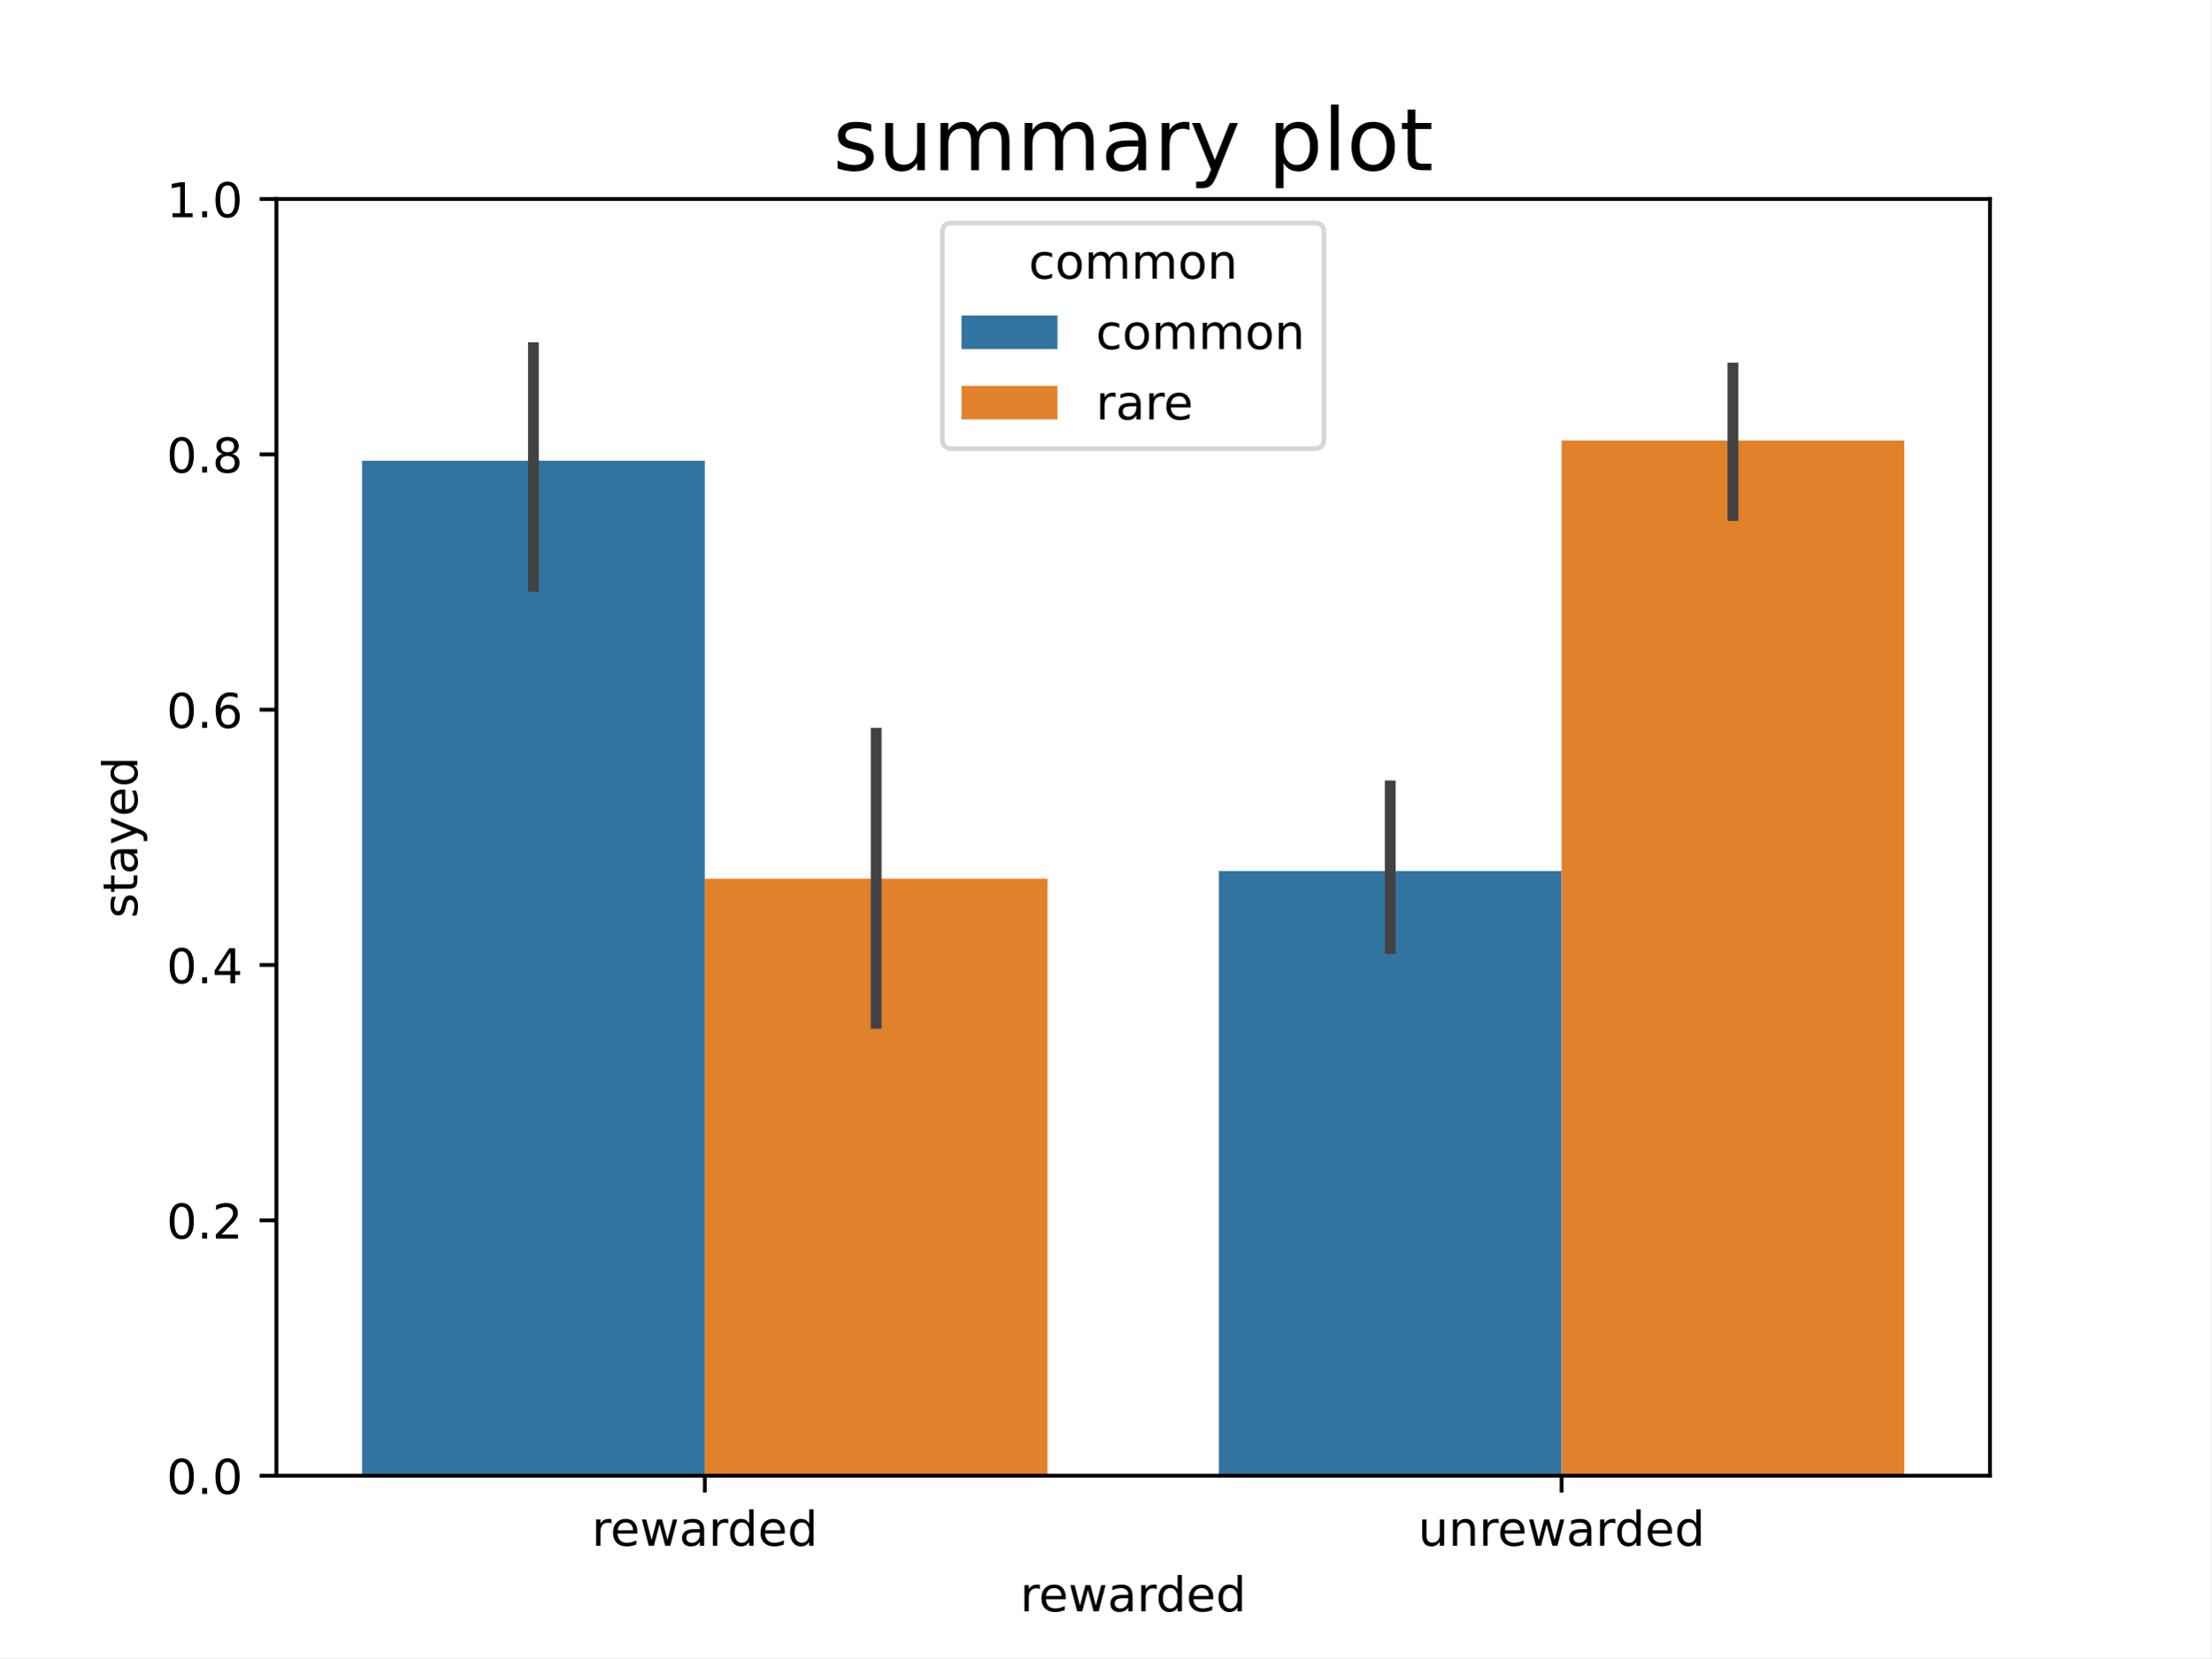
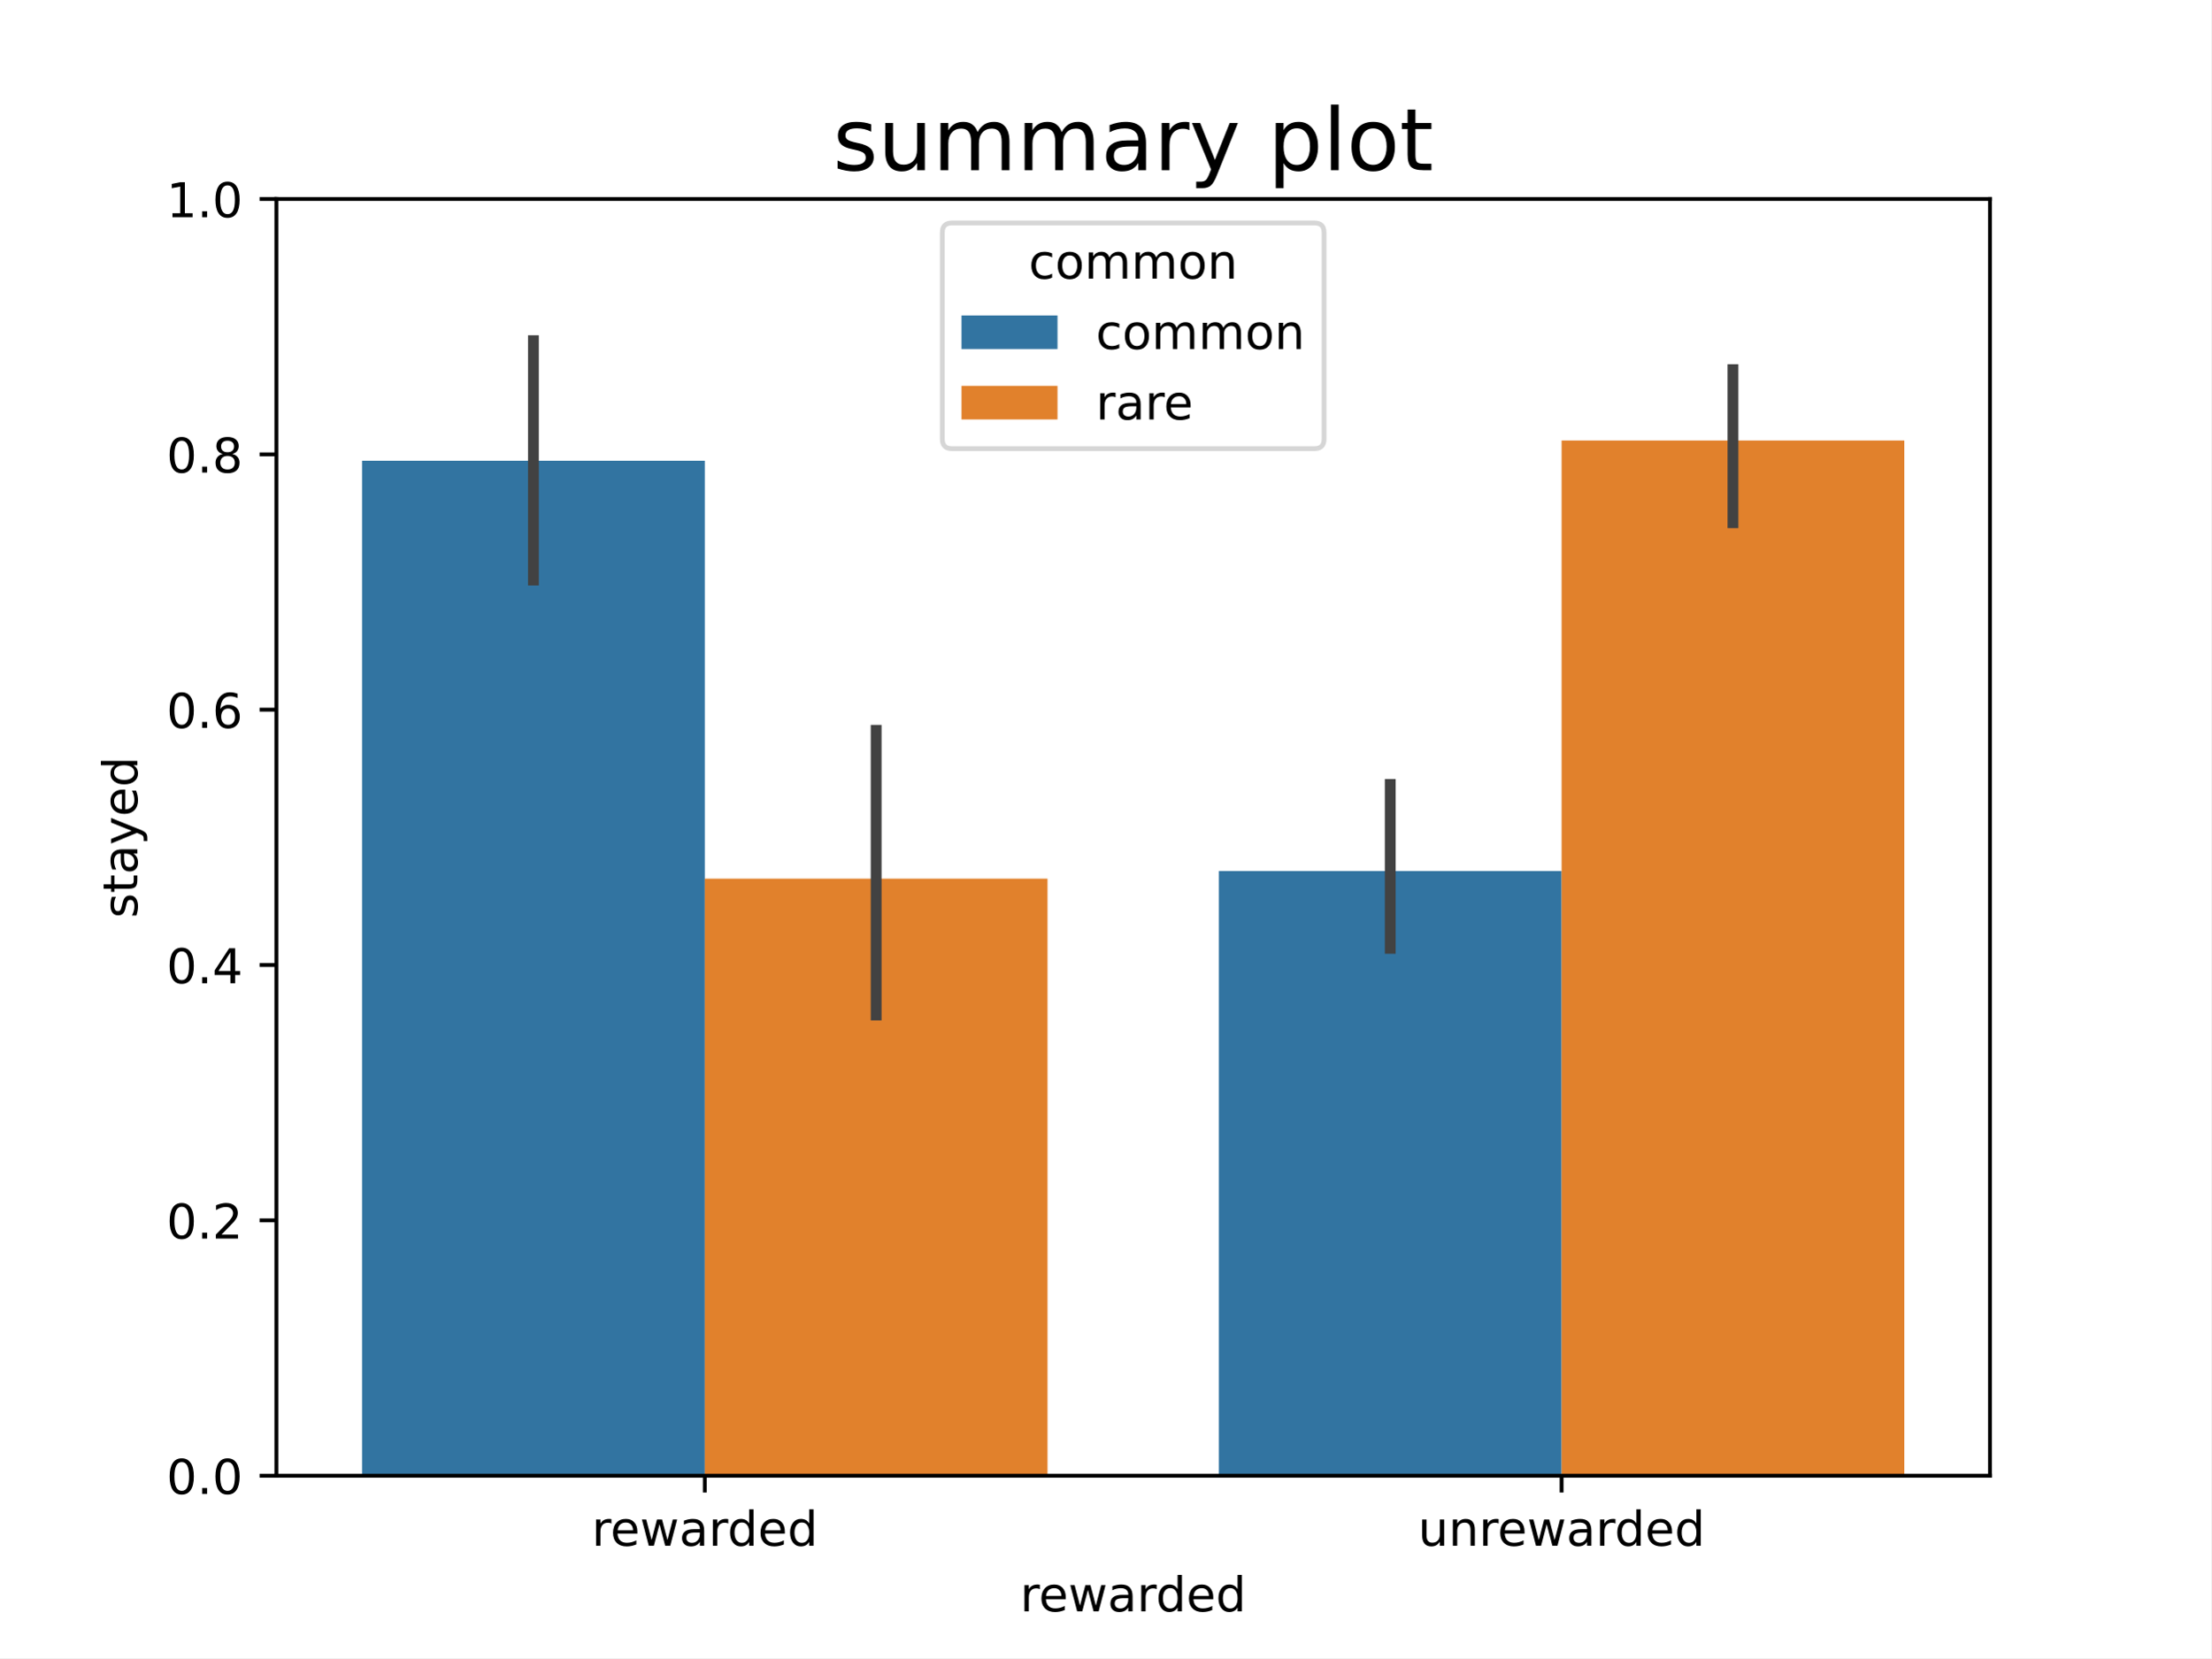
<svg xmlns="http://www.w3.org/2000/svg" xmlns:xlink="http://www.w3.org/1999/xlink" width="460.8pt" height="345.6pt" viewBox="0 0 460.8 345.6" version="1.1">
  <defs>
    <style type="text/css">*{stroke-linejoin: round; stroke-linecap: butt}</style>
  </defs>
  <g id="figure_1">
    <g id="patch_1">
      <path d="M 0 345.6  L 460.8 345.6  L 460.8 0  L 0 0  z " style="fill: #ffffff" />
    </g>
    <g id="axes_1">
      <g id="patch_2">
        <path d="M 57.6 307.584  L 414.72 307.584  L 414.72 41.472  L 57.6 41.472  z " style="fill: #ffffff" />
      </g>
      <g id="patch_3">
-         <path d="M 75.456 307.584  L 146.88 307.584  L 146.88 96.025  L 75.456 96.025  z " clip-path="url(#pb9fcee937c)" style="fill: #3274a1" />
+         <path d="M 75.456 307.584  L 146.88 307.584  L 146.88 96.025  L 75.456 96.025  z " clip-path="url(#p6fb71b8e3e)" style="fill: #3274a1" />
      </g>
      <g id="patch_4">
-         <path d="M 254.016 307.584  L 325.44 307.584  L 325.44 181.551  L 254.016 181.551  z " clip-path="url(#pb9fcee937c)" style="fill: #3274a1" />
+         <path d="M 254.016 307.584  L 325.44 307.584  L 325.44 181.551  L 254.016 181.551  z " clip-path="url(#p6fb71b8e3e)" style="fill: #3274a1" />
      </g>
      <g id="patch_5">
-         <path d="M 146.88 307.584  L 218.304 307.584  L 218.304 183.137  L 146.88 183.137  z " clip-path="url(#pb9fcee937c)" style="fill: #e1812c" />
+         <path d="M 146.88 307.584  L 218.304 307.584  L 218.304 183.137  L 146.88 183.137  z " clip-path="url(#p6fb71b8e3e)" style="fill: #e1812c" />
      </g>
      <g id="patch_6">
-         <path d="M 325.44 307.584  L 396.864 307.584  L 396.864 91.82  L 325.44 91.82  z " clip-path="url(#pb9fcee937c)" style="fill: #e1812c" />
+         <path d="M 325.44 307.584  L 396.864 307.584  L 396.864 91.82  L 325.44 91.82  z " clip-path="url(#p6fb71b8e3e)" style="fill: #e1812c" />
      </g>
      <g id="patch_7">
-         <path d="M 146.88 307.584  L 146.88 307.584  L 146.88 307.584  L 146.88 307.584  z " clip-path="url(#pb9fcee937c)" style="fill: #3274a1" />
+         <path d="M 146.88 307.584  L 146.88 307.584  L 146.88 307.584  L 146.88 307.584  z " clip-path="url(#p6fb71b8e3e)" style="fill: #3274a1" />
      </g>
      <g id="patch_8">
-         <path d="M 146.88 307.584  L 146.88 307.584  L 146.88 307.584  L 146.88 307.584  z " clip-path="url(#pb9fcee937c)" style="fill: #e1812c" />
+         <path d="M 146.88 307.584  L 146.88 307.584  L 146.88 307.584  L 146.88 307.584  z " clip-path="url(#p6fb71b8e3e)" style="fill: #e1812c" />
      </g>
      <g id="matplotlib.axis_1">
        <g id="xtick_1">
          <g id="line2d_1">
            <defs>
-               <path id="mb1b4968ed9" d="M 0 0  L 0 3.5  " style="stroke: #000000; stroke-width: 0.8" />
+               <path id="mf4c36d5d61" d="M 0 0  L 0 3.5  " style="stroke: #000000; stroke-width: 0.8" />
            </defs>
            <g>
-               <use xlink:href="#mb1b4968ed9" x="146.88" y="307.584" style="stroke: #000000; stroke-width: 0.8" />
+               <use xlink:href="#mf4c36d5d61" x="146.88" y="307.584" style="stroke: #000000; stroke-width: 0.8" />
            </g>
          </g>
          <g id="text_1">
            <g transform="translate(123.3144 322.1824) scale(0.1 -0.1)">
              <defs>
                <path id="DejaVuSans-72" d="M 2631 2963  Q 2534 3019 2420 3045  Q 2306 3072 2169 3072  Q 1681 3072 1420 2755  Q 1159 2438 1159 1844  L 1159 0  L 581 0  L 581 3500  L 1159 3500  L 1159 2956  Q 1341 3275 1631 3429  Q 1922 3584 2338 3584  Q 2397 3584 2469 3576  Q 2541 3569 2628 3553  L 2631 2963  z " transform="scale(0.015625)" />
                <path id="DejaVuSans-65" d="M 3597 1894  L 3597 1613  L 953 1613  Q 991 1019 1311 708  Q 1631 397 2203 397  Q 2534 397 2845 478  Q 3156 559 3463 722  L 3463 178  Q 3153 47 2828 -22  Q 2503 -91 2169 -91  Q 1331 -91 842 396  Q 353 884 353 1716  Q 353 2575 817 3079  Q 1281 3584 2069 3584  Q 2775 3584 3186 3129  Q 3597 2675 3597 1894  z M 3022 2063  Q 3016 2534 2758 2815  Q 2500 3097 2075 3097  Q 1594 3097 1305 2825  Q 1016 2553 972 2059  L 3022 2063  z " transform="scale(0.015625)" />
                <path id="DejaVuSans-77" d="M 269 3500  L 844 3500  L 1563 769  L 2278 3500  L 2956 3500  L 3675 769  L 4391 3500  L 4966 3500  L 4050 0  L 3372 0  L 2619 2869  L 1863 0  L 1184 0  L 269 3500  z " transform="scale(0.015625)" />
                <path id="DejaVuSans-61" d="M 2194 1759  Q 1497 1759 1228 1600  Q 959 1441 959 1056  Q 959 750 1161 570  Q 1363 391 1709 391  Q 2188 391 2477 730  Q 2766 1069 2766 1631  L 2766 1759  L 2194 1759  z M 3341 1997  L 3341 0  L 2766 0  L 2766 531  Q 2569 213 2275 61  Q 1981 -91 1556 -91  Q 1019 -91 701 211  Q 384 513 384 1019  Q 384 1609 779 1909  Q 1175 2209 1959 2209  L 2766 2209  L 2766 2266  Q 2766 2663 2505 2880  Q 2244 3097 1772 3097  Q 1472 3097 1187 3025  Q 903 2953 641 2809  L 641 3341  Q 956 3463 1253 3523  Q 1550 3584 1831 3584  Q 2591 3584 2966 3190  Q 3341 2797 3341 1997  z " transform="scale(0.015625)" />
                <path id="DejaVuSans-64" d="M 2906 2969  L 2906 4863  L 3481 4863  L 3481 0  L 2906 0  L 2906 525  Q 2725 213 2448 61  Q 2172 -91 1784 -91  Q 1150 -91 751 415  Q 353 922 353 1747  Q 353 2572 751 3078  Q 1150 3584 1784 3584  Q 2172 3584 2448 3432  Q 2725 3281 2906 2969  z M 947 1747  Q 947 1113 1208 752  Q 1469 391 1925 391  Q 2381 391 2643 752  Q 2906 1113 2906 1747  Q 2906 2381 2643 2742  Q 2381 3103 1925 3103  Q 1469 3103 1208 2742  Q 947 2381 947 1747  z " transform="scale(0.015625)" />
              </defs>
              <use xlink:href="#DejaVuSans-72" />
              <use xlink:href="#DejaVuSans-65" transform="translate(38.86328 0)" />
              <use xlink:href="#DejaVuSans-77" transform="translate(100.3867 0)" />
              <use xlink:href="#DejaVuSans-61" transform="translate(182.1738 0)" />
              <use xlink:href="#DejaVuSans-72" transform="translate(243.4531 0)" />
              <use xlink:href="#DejaVuSans-64" transform="translate(282.8164 0)" />
              <use xlink:href="#DejaVuSans-65" transform="translate(346.293 0)" />
              <use xlink:href="#DejaVuSans-64" transform="translate(407.8164 0)" />
            </g>
          </g>
        </g>
        <g id="xtick_2">
          <g id="line2d_2">
            <g>
-               <use xlink:href="#mb1b4968ed9" x="325.44" y="307.584" style="stroke: #000000; stroke-width: 0.8" />
+               <use xlink:href="#mf4c36d5d61" x="325.44" y="307.584" style="stroke: #000000; stroke-width: 0.8" />
            </g>
          </g>
          <g id="text_2">
            <g transform="translate(295.5369 322.1824) scale(0.1 -0.1)">
              <defs>
                <path id="DejaVuSans-75" d="M 544 1381  L 544 3500  L 1119 3500  L 1119 1403  Q 1119 906 1312 657  Q 1506 409 1894 409  Q 2359 409 2629 706  Q 2900 1003 2900 1516  L 2900 3500  L 3475 3500  L 3475 0  L 2900 0  L 2900 538  Q 2691 219 2414 64  Q 2138 -91 1772 -91  Q 1169 -91 856 284  Q 544 659 544 1381  z M 1991 3584  L 1991 3584  z " transform="scale(0.015625)" />
                <path id="DejaVuSans-6e" d="M 3513 2113  L 3513 0  L 2938 0  L 2938 2094  Q 2938 2591 2744 2837  Q 2550 3084 2163 3084  Q 1697 3084 1428 2787  Q 1159 2491 1159 1978  L 1159 0  L 581 0  L 581 3500  L 1159 3500  L 1159 2956  Q 1366 3272 1645 3428  Q 1925 3584 2291 3584  Q 2894 3584 3203 3211  Q 3513 2838 3513 2113  z " transform="scale(0.015625)" />
              </defs>
              <use xlink:href="#DejaVuSans-75" />
              <use xlink:href="#DejaVuSans-6e" transform="translate(63.37891 0)" />
              <use xlink:href="#DejaVuSans-72" transform="translate(126.7578 0)" />
              <use xlink:href="#DejaVuSans-65" transform="translate(165.6211 0)" />
              <use xlink:href="#DejaVuSans-77" transform="translate(227.1445 0)" />
              <use xlink:href="#DejaVuSans-61" transform="translate(308.9316 0)" />
              <use xlink:href="#DejaVuSans-72" transform="translate(370.2109 0)" />
              <use xlink:href="#DejaVuSans-64" transform="translate(409.5742 0)" />
              <use xlink:href="#DejaVuSans-65" transform="translate(473.0508 0)" />
              <use xlink:href="#DejaVuSans-64" transform="translate(534.5742 0)" />
            </g>
          </g>
        </g>
        <g id="text_3">
          <g transform="translate(212.5944 335.8606) scale(0.1 -0.1)">
            <use xlink:href="#DejaVuSans-72" />
            <use xlink:href="#DejaVuSans-65" transform="translate(38.86328 0)" />
            <use xlink:href="#DejaVuSans-77" transform="translate(100.3867 0)" />
            <use xlink:href="#DejaVuSans-61" transform="translate(182.1738 0)" />
            <use xlink:href="#DejaVuSans-72" transform="translate(243.4531 0)" />
            <use xlink:href="#DejaVuSans-64" transform="translate(282.8164 0)" />
            <use xlink:href="#DejaVuSans-65" transform="translate(346.293 0)" />
            <use xlink:href="#DejaVuSans-64" transform="translate(407.8164 0)" />
          </g>
        </g>
      </g>
      <g id="matplotlib.axis_2">
        <g id="ytick_1">
          <g id="line2d_3">
            <defs>
-               <path id="m5a614d8869" d="M 0 0  L -3.5 0  " style="stroke: #000000; stroke-width: 0.8" />
+               <path id="mca93e4a70b" d="M 0 0  L -3.5 0  " style="stroke: #000000; stroke-width: 0.8" />
            </defs>
            <g>
-               <use xlink:href="#m5a614d8869" x="57.6" y="307.584" style="stroke: #000000; stroke-width: 0.8" />
+               <use xlink:href="#mca93e4a70b" x="57.6" y="307.584" style="stroke: #000000; stroke-width: 0.8" />
            </g>
          </g>
          <g id="text_4">
            <g transform="translate(34.69687 311.3832) scale(0.1 -0.1)">
              <defs>
                <path id="DejaVuSans-30" d="M 2034 4250  Q 1547 4250 1301 3770  Q 1056 3291 1056 2328  Q 1056 1369 1301 889  Q 1547 409 2034 409  Q 2525 409 2770 889  Q 3016 1369 3016 2328  Q 3016 3291 2770 3770  Q 2525 4250 2034 4250  z M 2034 4750  Q 2819 4750 3233 4129  Q 3647 3509 3647 2328  Q 3647 1150 3233 529  Q 2819 -91 2034 -91  Q 1250 -91 836 529  Q 422 1150 422 2328  Q 422 3509 836 4129  Q 1250 4750 2034 4750  z " transform="scale(0.015625)" />
                <path id="DejaVuSans-2e" d="M 684 794  L 1344 794  L 1344 0  L 684 0  L 684 794  z " transform="scale(0.015625)" />
              </defs>
              <use xlink:href="#DejaVuSans-30" />
              <use xlink:href="#DejaVuSans-2e" transform="translate(63.62305 0)" />
              <use xlink:href="#DejaVuSans-30" transform="translate(95.41016 0)" />
            </g>
          </g>
        </g>
        <g id="ytick_2">
          <g id="line2d_4">
            <g>
-               <use xlink:href="#m5a614d8869" x="57.6" y="254.362" style="stroke: #000000; stroke-width: 0.8" />
+               <use xlink:href="#mca93e4a70b" x="57.6" y="254.362" style="stroke: #000000; stroke-width: 0.8" />
            </g>
          </g>
          <g id="text_5">
            <g transform="translate(34.69687 258.1608) scale(0.1 -0.1)">
              <defs>
                <path id="DejaVuSans-32" d="M 1228 531  L 3431 531  L 3431 0  L 469 0  L 469 531  Q 828 903 1448 1529  Q 2069 2156 2228 2338  Q 2531 2678 2651 2914  Q 2772 3150 2772 3378  Q 2772 3750 2511 3984  Q 2250 4219 1831 4219  Q 1534 4219 1204 4116  Q 875 4013 500 3803  L 500 4441  Q 881 4594 1212 4672  Q 1544 4750 1819 4750  Q 2544 4750 2975 4387  Q 3406 4025 3406 3419  Q 3406 3131 3298 2873  Q 3191 2616 2906 2266  Q 2828 2175 2409 1742  Q 1991 1309 1228 531  z " transform="scale(0.015625)" />
              </defs>
              <use xlink:href="#DejaVuSans-30" />
              <use xlink:href="#DejaVuSans-2e" transform="translate(63.62305 0)" />
              <use xlink:href="#DejaVuSans-32" transform="translate(95.41016 0)" />
            </g>
          </g>
        </g>
        <g id="ytick_3">
          <g id="line2d_5">
            <g>
-               <use xlink:href="#m5a614d8869" x="57.6" y="201.139" style="stroke: #000000; stroke-width: 0.8" />
+               <use xlink:href="#mca93e4a70b" x="57.6" y="201.139" style="stroke: #000000; stroke-width: 0.8" />
            </g>
          </g>
          <g id="text_6">
            <g transform="translate(34.69687 204.9384) scale(0.1 -0.1)">
              <defs>
                <path id="DejaVuSans-34" d="M 2419 4116  L 825 1625  L 2419 1625  L 2419 4116  z M 2253 4666  L 3047 4666  L 3047 1625  L 3713 1625  L 3713 1100  L 3047 1100  L 3047 0  L 2419 0  L 2419 1100  L 313 1100  L 313 1709  L 2253 4666  z " transform="scale(0.015625)" />
              </defs>
              <use xlink:href="#DejaVuSans-30" />
              <use xlink:href="#DejaVuSans-2e" transform="translate(63.62305 0)" />
              <use xlink:href="#DejaVuSans-34" transform="translate(95.41016 0)" />
            </g>
          </g>
        </g>
        <g id="ytick_4">
          <g id="line2d_6">
            <g>
-               <use xlink:href="#m5a614d8869" x="57.6" y="147.917" style="stroke: #000000; stroke-width: 0.8" />
+               <use xlink:href="#mca93e4a70b" x="57.6" y="147.917" style="stroke: #000000; stroke-width: 0.8" />
            </g>
          </g>
          <g id="text_7">
            <g transform="translate(34.69687 151.716) scale(0.1 -0.1)">
              <defs>
                <path id="DejaVuSans-36" d="M 2113 2584  Q 1688 2584 1439 2293  Q 1191 2003 1191 1497  Q 1191 994 1439 701  Q 1688 409 2113 409  Q 2538 409 2786 701  Q 3034 994 3034 1497  Q 3034 2003 2786 2293  Q 2538 2584 2113 2584  z M 3366 4563  L 3366 3988  Q 3128 4100 2886 4159  Q 2644 4219 2406 4219  Q 1781 4219 1451 3797  Q 1122 3375 1075 2522  Q 1259 2794 1537 2939  Q 1816 3084 2150 3084  Q 2853 3084 3261 2657  Q 3669 2231 3669 1497  Q 3669 778 3244 343  Q 2819 -91 2113 -91  Q 1303 -91 875 529  Q 447 1150 447 2328  Q 447 3434 972 4092  Q 1497 4750 2381 4750  Q 2619 4750 2861 4703  Q 3103 4656 3366 4563  z " transform="scale(0.015625)" />
              </defs>
              <use xlink:href="#DejaVuSans-30" />
              <use xlink:href="#DejaVuSans-2e" transform="translate(63.62305 0)" />
              <use xlink:href="#DejaVuSans-36" transform="translate(95.41016 0)" />
            </g>
          </g>
        </g>
        <g id="ytick_5">
          <g id="line2d_7">
            <g>
-               <use xlink:href="#m5a614d8869" x="57.6" y="94.694" style="stroke: #000000; stroke-width: 0.8" />
+               <use xlink:href="#mca93e4a70b" x="57.6" y="94.694" style="stroke: #000000; stroke-width: 0.8" />
            </g>
          </g>
          <g id="text_8">
            <g transform="translate(34.69687 98.49362) scale(0.1 -0.1)">
              <defs>
                <path id="DejaVuSans-38" d="M 2034 2216  Q 1584 2216 1326 1975  Q 1069 1734 1069 1313  Q 1069 891 1326 650  Q 1584 409 2034 409  Q 2484 409 2743 651  Q 3003 894 3003 1313  Q 3003 1734 2745 1975  Q 2488 2216 2034 2216  z M 1403 2484  Q 997 2584 770 2862  Q 544 3141 544 3541  Q 544 4100 942 4425  Q 1341 4750 2034 4750  Q 2731 4750 3128 4425  Q 3525 4100 3525 3541  Q 3525 3141 3298 2862  Q 3072 2584 2669 2484  Q 3125 2378 3379 2068  Q 3634 1759 3634 1313  Q 3634 634 3220 271  Q 2806 -91 2034 -91  Q 1263 -91 848 271  Q 434 634 434 1313  Q 434 1759 690 2068  Q 947 2378 1403 2484  z M 1172 3481  Q 1172 3119 1398 2916  Q 1625 2713 2034 2713  Q 2441 2713 2670 2916  Q 2900 3119 2900 3481  Q 2900 3844 2670 4047  Q 2441 4250 2034 4250  Q 1625 4250 1398 4047  Q 1172 3844 1172 3481  z " transform="scale(0.015625)" />
              </defs>
              <use xlink:href="#DejaVuSans-30" />
              <use xlink:href="#DejaVuSans-2e" transform="translate(63.62305 0)" />
              <use xlink:href="#DejaVuSans-38" transform="translate(95.41016 0)" />
            </g>
          </g>
        </g>
        <g id="ytick_6">
          <g id="line2d_8">
            <g>
-               <use xlink:href="#m5a614d8869" x="57.6" y="41.472" style="stroke: #000000; stroke-width: 0.8" />
+               <use xlink:href="#mca93e4a70b" x="57.6" y="41.472" style="stroke: #000000; stroke-width: 0.8" />
            </g>
          </g>
          <g id="text_9">
            <g transform="translate(34.69687 45.27122) scale(0.1 -0.1)">
              <defs>
                <path id="DejaVuSans-31" d="M 794 531  L 1825 531  L 1825 4091  L 703 3866  L 703 4441  L 1819 4666  L 2450 4666  L 2450 531  L 3481 531  L 3481 0  L 794 0  L 794 531  z " transform="scale(0.015625)" />
              </defs>
              <use xlink:href="#DejaVuSans-31" />
              <use xlink:href="#DejaVuSans-2e" transform="translate(63.62305 0)" />
              <use xlink:href="#DejaVuSans-30" transform="translate(95.41016 0)" />
            </g>
          </g>
        </g>
        <g id="text_10">
          <g transform="translate(28.61719 191.3671) rotate(-90) scale(0.1 -0.1)">
            <defs>
              <path id="DejaVuSans-73" d="M 2834 3397  L 2834 2853  Q 2591 2978 2328 3040  Q 2066 3103 1784 3103  Q 1356 3103 1142 2972  Q 928 2841 928 2578  Q 928 2378 1081 2264  Q 1234 2150 1697 2047  L 1894 2003  Q 2506 1872 2764 1633  Q 3022 1394 3022 966  Q 3022 478 2636 193  Q 2250 -91 1575 -91  Q 1294 -91 989 -36  Q 684 19 347 128  L 347 722  Q 666 556 975 473  Q 1284 391 1588 391  Q 1994 391 2212 530  Q 2431 669 2431 922  Q 2431 1156 2273 1281  Q 2116 1406 1581 1522  L 1381 1569  Q 847 1681 609 1914  Q 372 2147 372 2553  Q 372 3047 722 3315  Q 1072 3584 1716 3584  Q 2034 3584 2315 3537  Q 2597 3491 2834 3397  z " transform="scale(0.015625)" />
              <path id="DejaVuSans-74" d="M 1172 4494  L 1172 3500  L 2356 3500  L 2356 3053  L 1172 3053  L 1172 1153  Q 1172 725 1289 603  Q 1406 481 1766 481  L 2356 481  L 2356 0  L 1766 0  Q 1100 0 847 248  Q 594 497 594 1153  L 594 3053  L 172 3053  L 172 3500  L 594 3500  L 594 4494  L 1172 4494  z " transform="scale(0.015625)" />
              <path id="DejaVuSans-79" d="M 2059 -325  Q 1816 -950 1584 -1140  Q 1353 -1331 966 -1331  L 506 -1331  L 506 -850  L 844 -850  Q 1081 -850 1212 -737  Q 1344 -625 1503 -206  L 1606 56  L 191 3500  L 800 3500  L 1894 763  L 2988 3500  L 3597 3500  L 2059 -325  z " transform="scale(0.015625)" />
            </defs>
            <use xlink:href="#DejaVuSans-73" />
            <use xlink:href="#DejaVuSans-74" transform="translate(52.09961 0)" />
            <use xlink:href="#DejaVuSans-61" transform="translate(91.30859 0)" />
            <use xlink:href="#DejaVuSans-79" transform="translate(152.5879 0)" />
            <use xlink:href="#DejaVuSans-65" transform="translate(211.7676 0)" />
            <use xlink:href="#DejaVuSans-64" transform="translate(273.291 0)" />
          </g>
        </g>
      </g>
      <g id="line2d_9">
-         <path d="M 111.168 122.218  L 111.168 72.456  " clip-path="url(#pb9fcee937c)" style="fill: none; stroke: #424242; stroke-width: 2.25; stroke-linecap: square" />
+         <path d="M 111.168 120.907  L 111.168 71.005  " clip-path="url(#p6fb71b8e3e)" style="fill: none; stroke: #424242; stroke-width: 2.25; stroke-linecap: square" />
      </g>
      <g id="line2d_10">
-         <path d="M 289.728 197.705  L 289.728 163.812  " clip-path="url(#pb9fcee937c)" style="fill: none; stroke: #424242; stroke-width: 2.25; stroke-linecap: square" />
+         <path d="M 289.728 197.666  L 289.728 163.494  " clip-path="url(#p6fb71b8e3e)" style="fill: none; stroke: #424242; stroke-width: 2.25; stroke-linecap: square" />
      </g>
      <g id="line2d_11">
-         <path d="M 182.592 213.306  L 182.592 152.837  " clip-path="url(#pb9fcee937c)" style="fill: none; stroke: #424242; stroke-width: 2.25; stroke-linecap: square" />
+         <path d="M 182.592 211.561  L 182.592 152.215  " clip-path="url(#p6fb71b8e3e)" style="fill: none; stroke: #424242; stroke-width: 2.25; stroke-linecap: square" />
      </g>
      <g id="line2d_12">
-         <path d="M 361.152 107.455  L 361.152 76.719  " clip-path="url(#pb9fcee937c)" style="fill: none; stroke: #424242; stroke-width: 2.25; stroke-linecap: square" />
+         <path d="M 361.152 108.956  L 361.152 77.041  " clip-path="url(#p6fb71b8e3e)" style="fill: none; stroke: #424242; stroke-width: 2.25; stroke-linecap: square" />
      </g>
      <g id="patch_9">
        <path d="M 57.6 307.584  L 57.6 41.472  " style="fill: none; stroke: #000000; stroke-width: 0.8; stroke-linejoin: miter; stroke-linecap: square" />
      </g>
      <g id="patch_10">
        <path d="M 414.72 307.584  L 414.72 41.472  " style="fill: none; stroke: #000000; stroke-width: 0.8; stroke-linejoin: miter; stroke-linecap: square" />
      </g>
      <g id="patch_11">
        <path d="M 57.6 307.584  L 414.72 307.584  " style="fill: none; stroke: #000000; stroke-width: 0.8; stroke-linejoin: miter; stroke-linecap: square" />
      </g>
      <g id="patch_12">
        <path d="M 57.6 41.472  L 414.72 41.472  " style="fill: none; stroke: #000000; stroke-width: 0.8; stroke-linejoin: miter; stroke-linecap: square" />
      </g>
      <g id="text_11">
        <g transform="translate(173.5833 35.472) scale(0.18 -0.18)">
          <defs>
            <path id="DejaVuSans-6d" d="M 3328 2828  Q 3544 3216 3844 3400  Q 4144 3584 4550 3584  Q 5097 3584 5394 3201  Q 5691 2819 5691 2113  L 5691 0  L 5113 0  L 5113 2094  Q 5113 2597 4934 2840  Q 4756 3084 4391 3084  Q 3944 3084 3684 2787  Q 3425 2491 3425 1978  L 3425 0  L 2847 0  L 2847 2094  Q 2847 2600 2669 2842  Q 2491 3084 2119 3084  Q 1678 3084 1418 2786  Q 1159 2488 1159 1978  L 1159 0  L 581 0  L 581 3500  L 1159 3500  L 1159 2956  Q 1356 3278 1631 3431  Q 1906 3584 2284 3584  Q 2666 3584 2933 3390  Q 3200 3197 3328 2828  z " transform="scale(0.015625)" />
            <path id="DejaVuSans-20" transform="scale(0.015625)" />
            <path id="DejaVuSans-70" d="M 1159 525  L 1159 -1331  L 581 -1331  L 581 3500  L 1159 3500  L 1159 2969  Q 1341 3281 1617 3432  Q 1894 3584 2278 3584  Q 2916 3584 3314 3078  Q 3713 2572 3713 1747  Q 3713 922 3314 415  Q 2916 -91 2278 -91  Q 1894 -91 1617 61  Q 1341 213 1159 525  z M 3116 1747  Q 3116 2381 2855 2742  Q 2594 3103 2138 3103  Q 1681 3103 1420 2742  Q 1159 2381 1159 1747  Q 1159 1113 1420 752  Q 1681 391 2138 391  Q 2594 391 2855 752  Q 3116 1113 3116 1747  z " transform="scale(0.015625)" />
            <path id="DejaVuSans-6c" d="M 603 4863  L 1178 4863  L 1178 0  L 603 0  L 603 4863  z " transform="scale(0.015625)" />
            <path id="DejaVuSans-6f" d="M 1959 3097  Q 1497 3097 1228 2736  Q 959 2375 959 1747  Q 959 1119 1226 758  Q 1494 397 1959 397  Q 2419 397 2687 759  Q 2956 1122 2956 1747  Q 2956 2369 2687 2733  Q 2419 3097 1959 3097  z M 1959 3584  Q 2709 3584 3137 3096  Q 3566 2609 3566 1747  Q 3566 888 3137 398  Q 2709 -91 1959 -91  Q 1206 -91 779 398  Q 353 888 353 1747  Q 353 2609 779 3096  Q 1206 3584 1959 3584  z " transform="scale(0.015625)" />
          </defs>
          <use xlink:href="#DejaVuSans-73" />
          <use xlink:href="#DejaVuSans-75" transform="translate(52.09961 0)" />
          <use xlink:href="#DejaVuSans-6d" transform="translate(115.4785 0)" />
          <use xlink:href="#DejaVuSans-6d" transform="translate(212.8906 0)" />
          <use xlink:href="#DejaVuSans-61" transform="translate(310.3027 0)" />
          <use xlink:href="#DejaVuSans-72" transform="translate(371.582 0)" />
          <use xlink:href="#DejaVuSans-79" transform="translate(412.6953 0)" />
          <use xlink:href="#DejaVuSans-20" transform="translate(471.875 0)" />
          <use xlink:href="#DejaVuSans-70" transform="translate(503.6621 0)" />
          <use xlink:href="#DejaVuSans-6c" transform="translate(567.1387 0)" />
          <use xlink:href="#DejaVuSans-6f" transform="translate(594.9219 0)" />
          <use xlink:href="#DejaVuSans-74" transform="translate(656.1035 0)" />
        </g>
      </g>
      <g id="legend_1">
        <g id="patch_13">
          <path d="M 198.383 93.506  L 273.937 93.506  Q 275.937 93.506 275.937 91.506  L 275.937 48.472  Q 275.937 46.472 273.937 46.472  L 198.383 46.472  Q 196.383 46.472 196.383 48.472  L 196.383 91.506  Q 196.383 93.506 198.383 93.506  z " style="fill: #ffffff; opacity: 0.8; stroke: #cccccc; stroke-linejoin: miter" />
        </g>
        <g id="text_12">
          <g transform="translate(214.3827 58.07044) scale(0.1 -0.1)">
            <defs>
              <path id="DejaVuSans-63" d="M 3122 3366  L 3122 2828  Q 2878 2963 2633 3030  Q 2388 3097 2138 3097  Q 1578 3097 1268 2742  Q 959 2388 959 1747  Q 959 1106 1268 751  Q 1578 397 2138 397  Q 2388 397 2633 464  Q 2878 531 3122 666  L 3122 134  Q 2881 22 2623 -34  Q 2366 -91 2075 -91  Q 1284 -91 818 406  Q 353 903 353 1747  Q 353 2603 823 3093  Q 1294 3584 2113 3584  Q 2378 3584 2631 3529  Q 2884 3475 3122 3366  z " transform="scale(0.015625)" />
            </defs>
            <use xlink:href="#DejaVuSans-63" />
            <use xlink:href="#DejaVuSans-6f" transform="translate(54.98047 0)" />
            <use xlink:href="#DejaVuSans-6d" transform="translate(116.1621 0)" />
            <use xlink:href="#DejaVuSans-6d" transform="translate(213.5742 0)" />
            <use xlink:href="#DejaVuSans-6f" transform="translate(310.9863 0)" />
            <use xlink:href="#DejaVuSans-6e" transform="translate(372.168 0)" />
          </g>
        </g>
        <g id="patch_14">
          <path d="M 200.383 72.749  L 220.383 72.749  L 220.383 65.749  L 200.383 65.749  z " style="fill: #3274a1" />
        </g>
        <g id="text_13">
          <g transform="translate(228.3827 72.74856) scale(0.1 -0.1)">
            <use xlink:href="#DejaVuSans-63" />
            <use xlink:href="#DejaVuSans-6f" transform="translate(54.98047 0)" />
            <use xlink:href="#DejaVuSans-6d" transform="translate(116.1621 0)" />
            <use xlink:href="#DejaVuSans-6d" transform="translate(213.5742 0)" />
            <use xlink:href="#DejaVuSans-6f" transform="translate(310.9863 0)" />
            <use xlink:href="#DejaVuSans-6e" transform="translate(372.168 0)" />
          </g>
        </g>
        <g id="patch_15">
          <path d="M 200.383 87.427  L 220.383 87.427  L 220.383 80.427  L 200.383 80.427  z " style="fill: #e1812c" />
        </g>
        <g id="text_14">
          <g transform="translate(228.3827 87.42669) scale(0.1 -0.1)">
            <use xlink:href="#DejaVuSans-72" />
            <use xlink:href="#DejaVuSans-61" transform="translate(41.11328 0)" />
            <use xlink:href="#DejaVuSans-72" transform="translate(102.3926 0)" />
            <use xlink:href="#DejaVuSans-65" transform="translate(141.2559 0)" />
          </g>
        </g>
      </g>
    </g>
  </g>
  <defs>
-     <clipPath id="pb9fcee937c">
+     <clipPath id="p6fb71b8e3e">
      <rect x="57.6" y="41.472" width="357.12" height="266.112" />
    </clipPath>
  </defs>
</svg>
